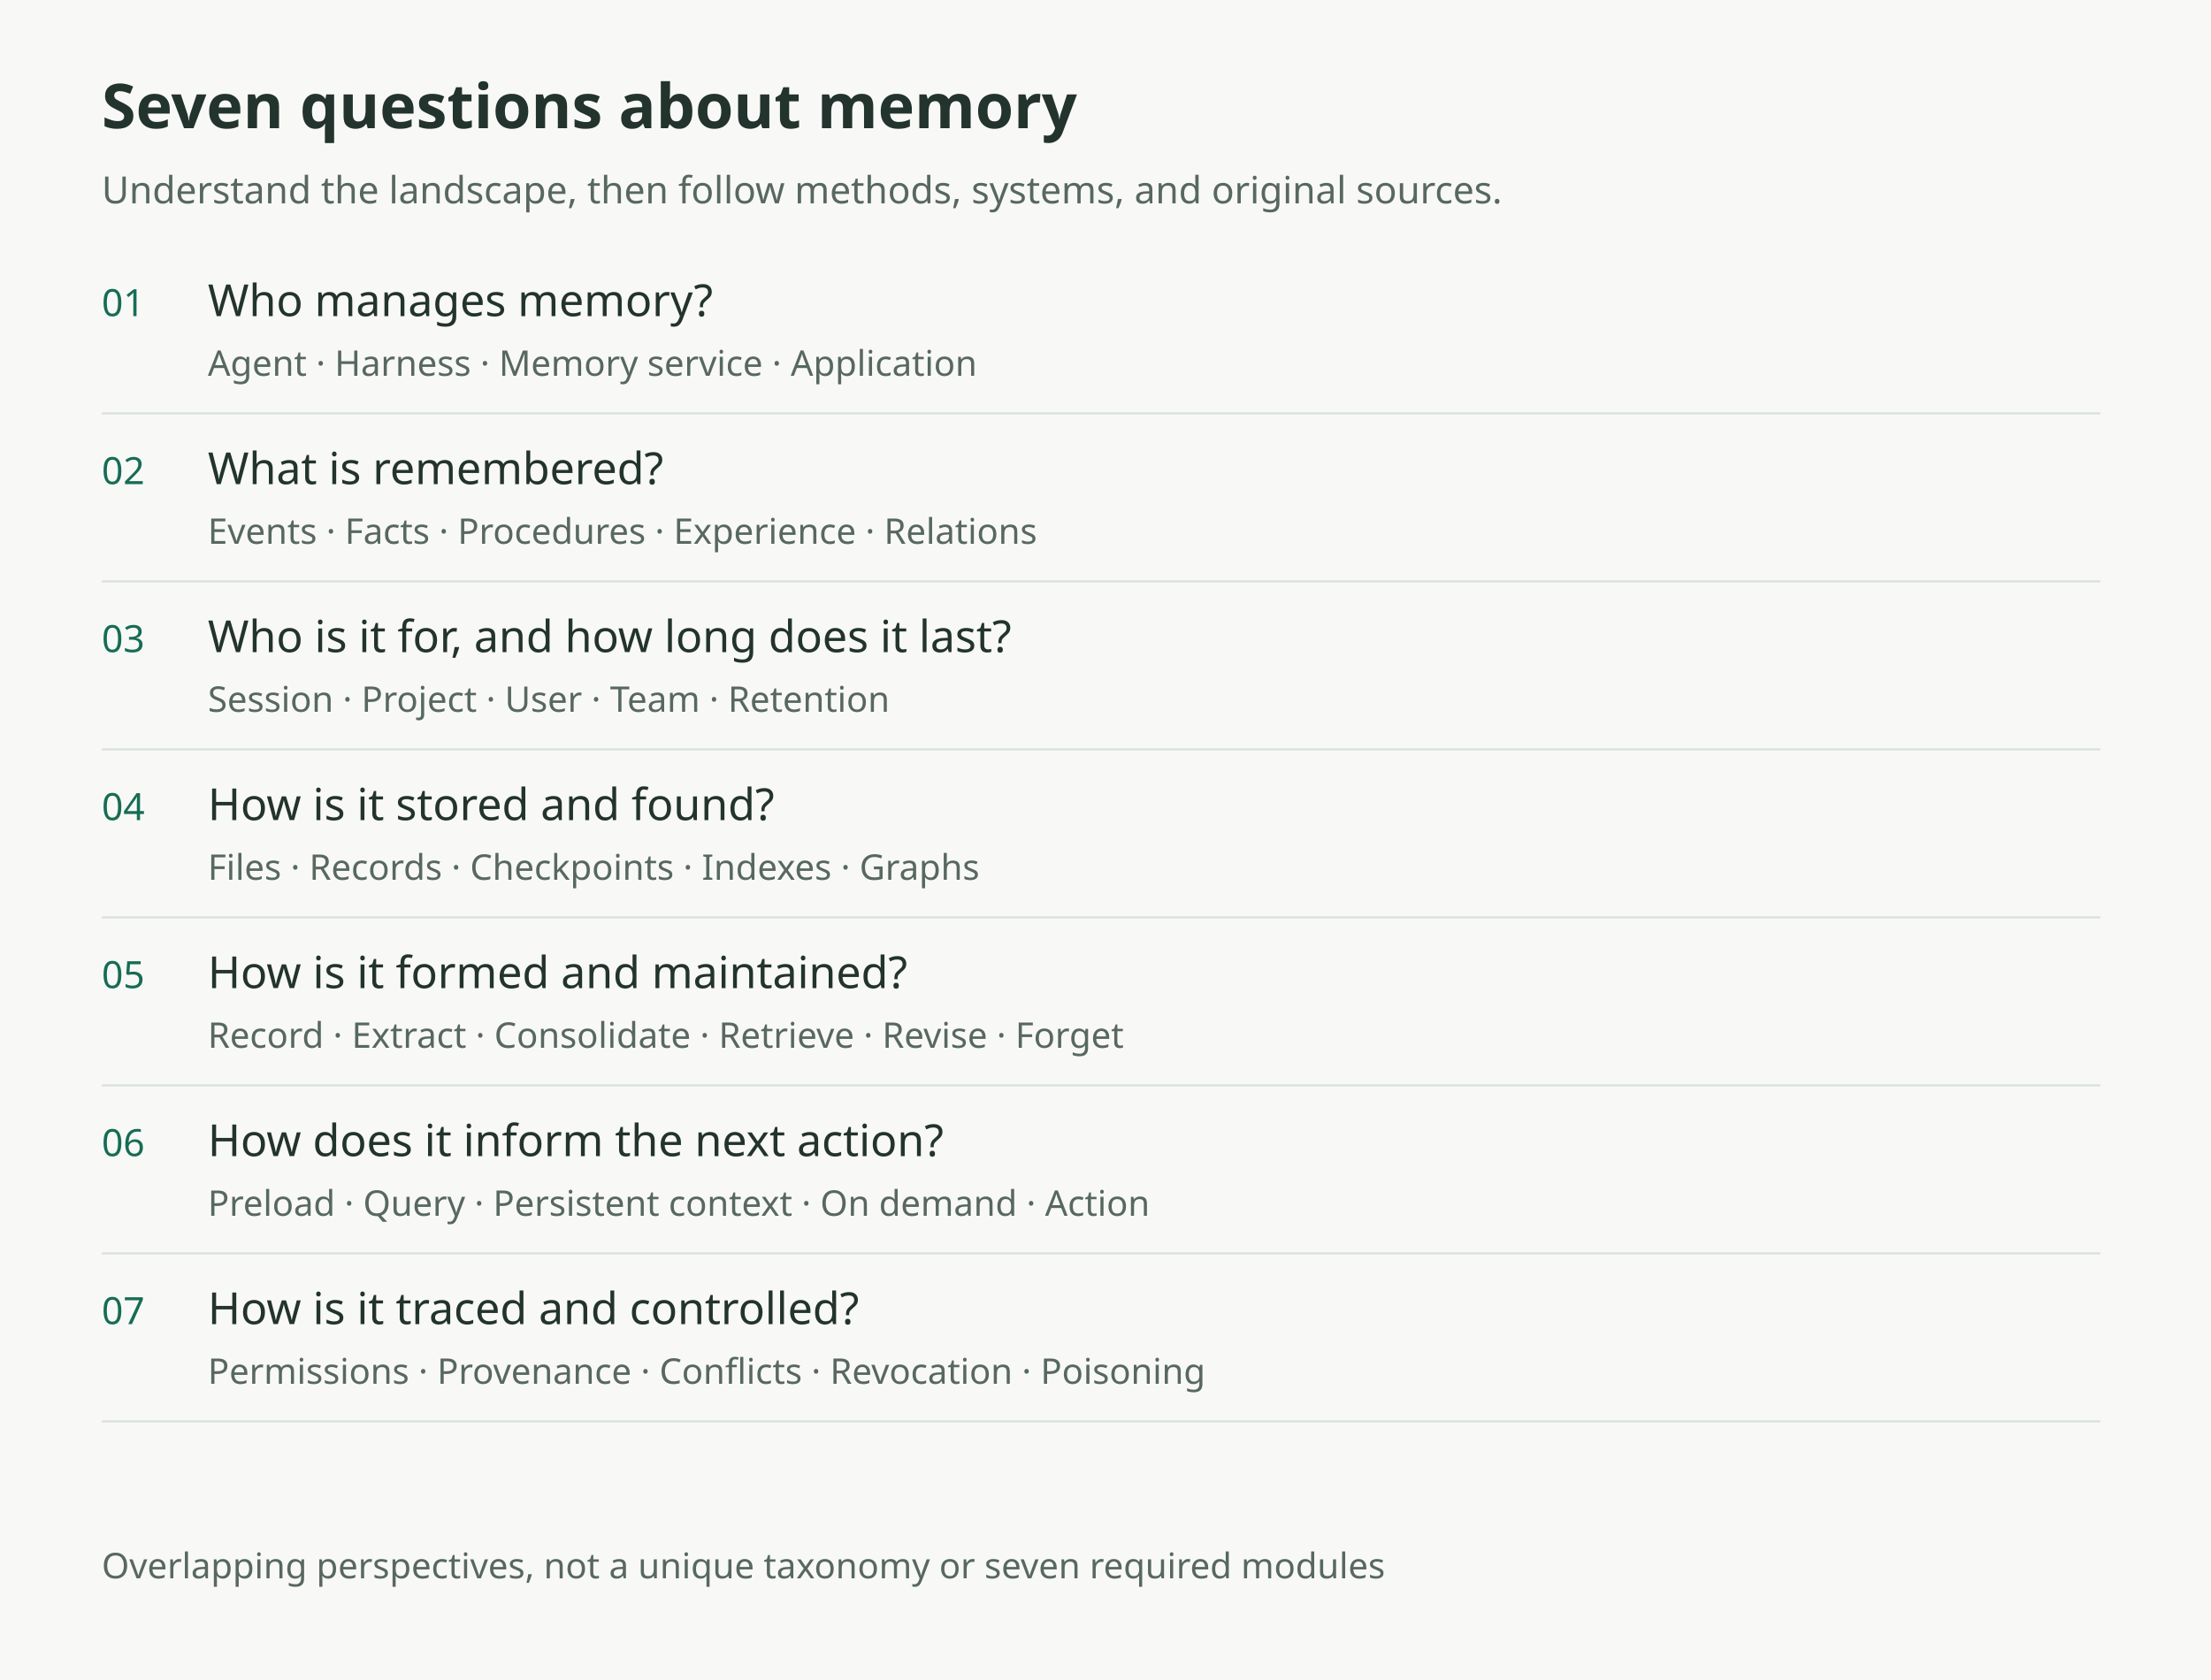
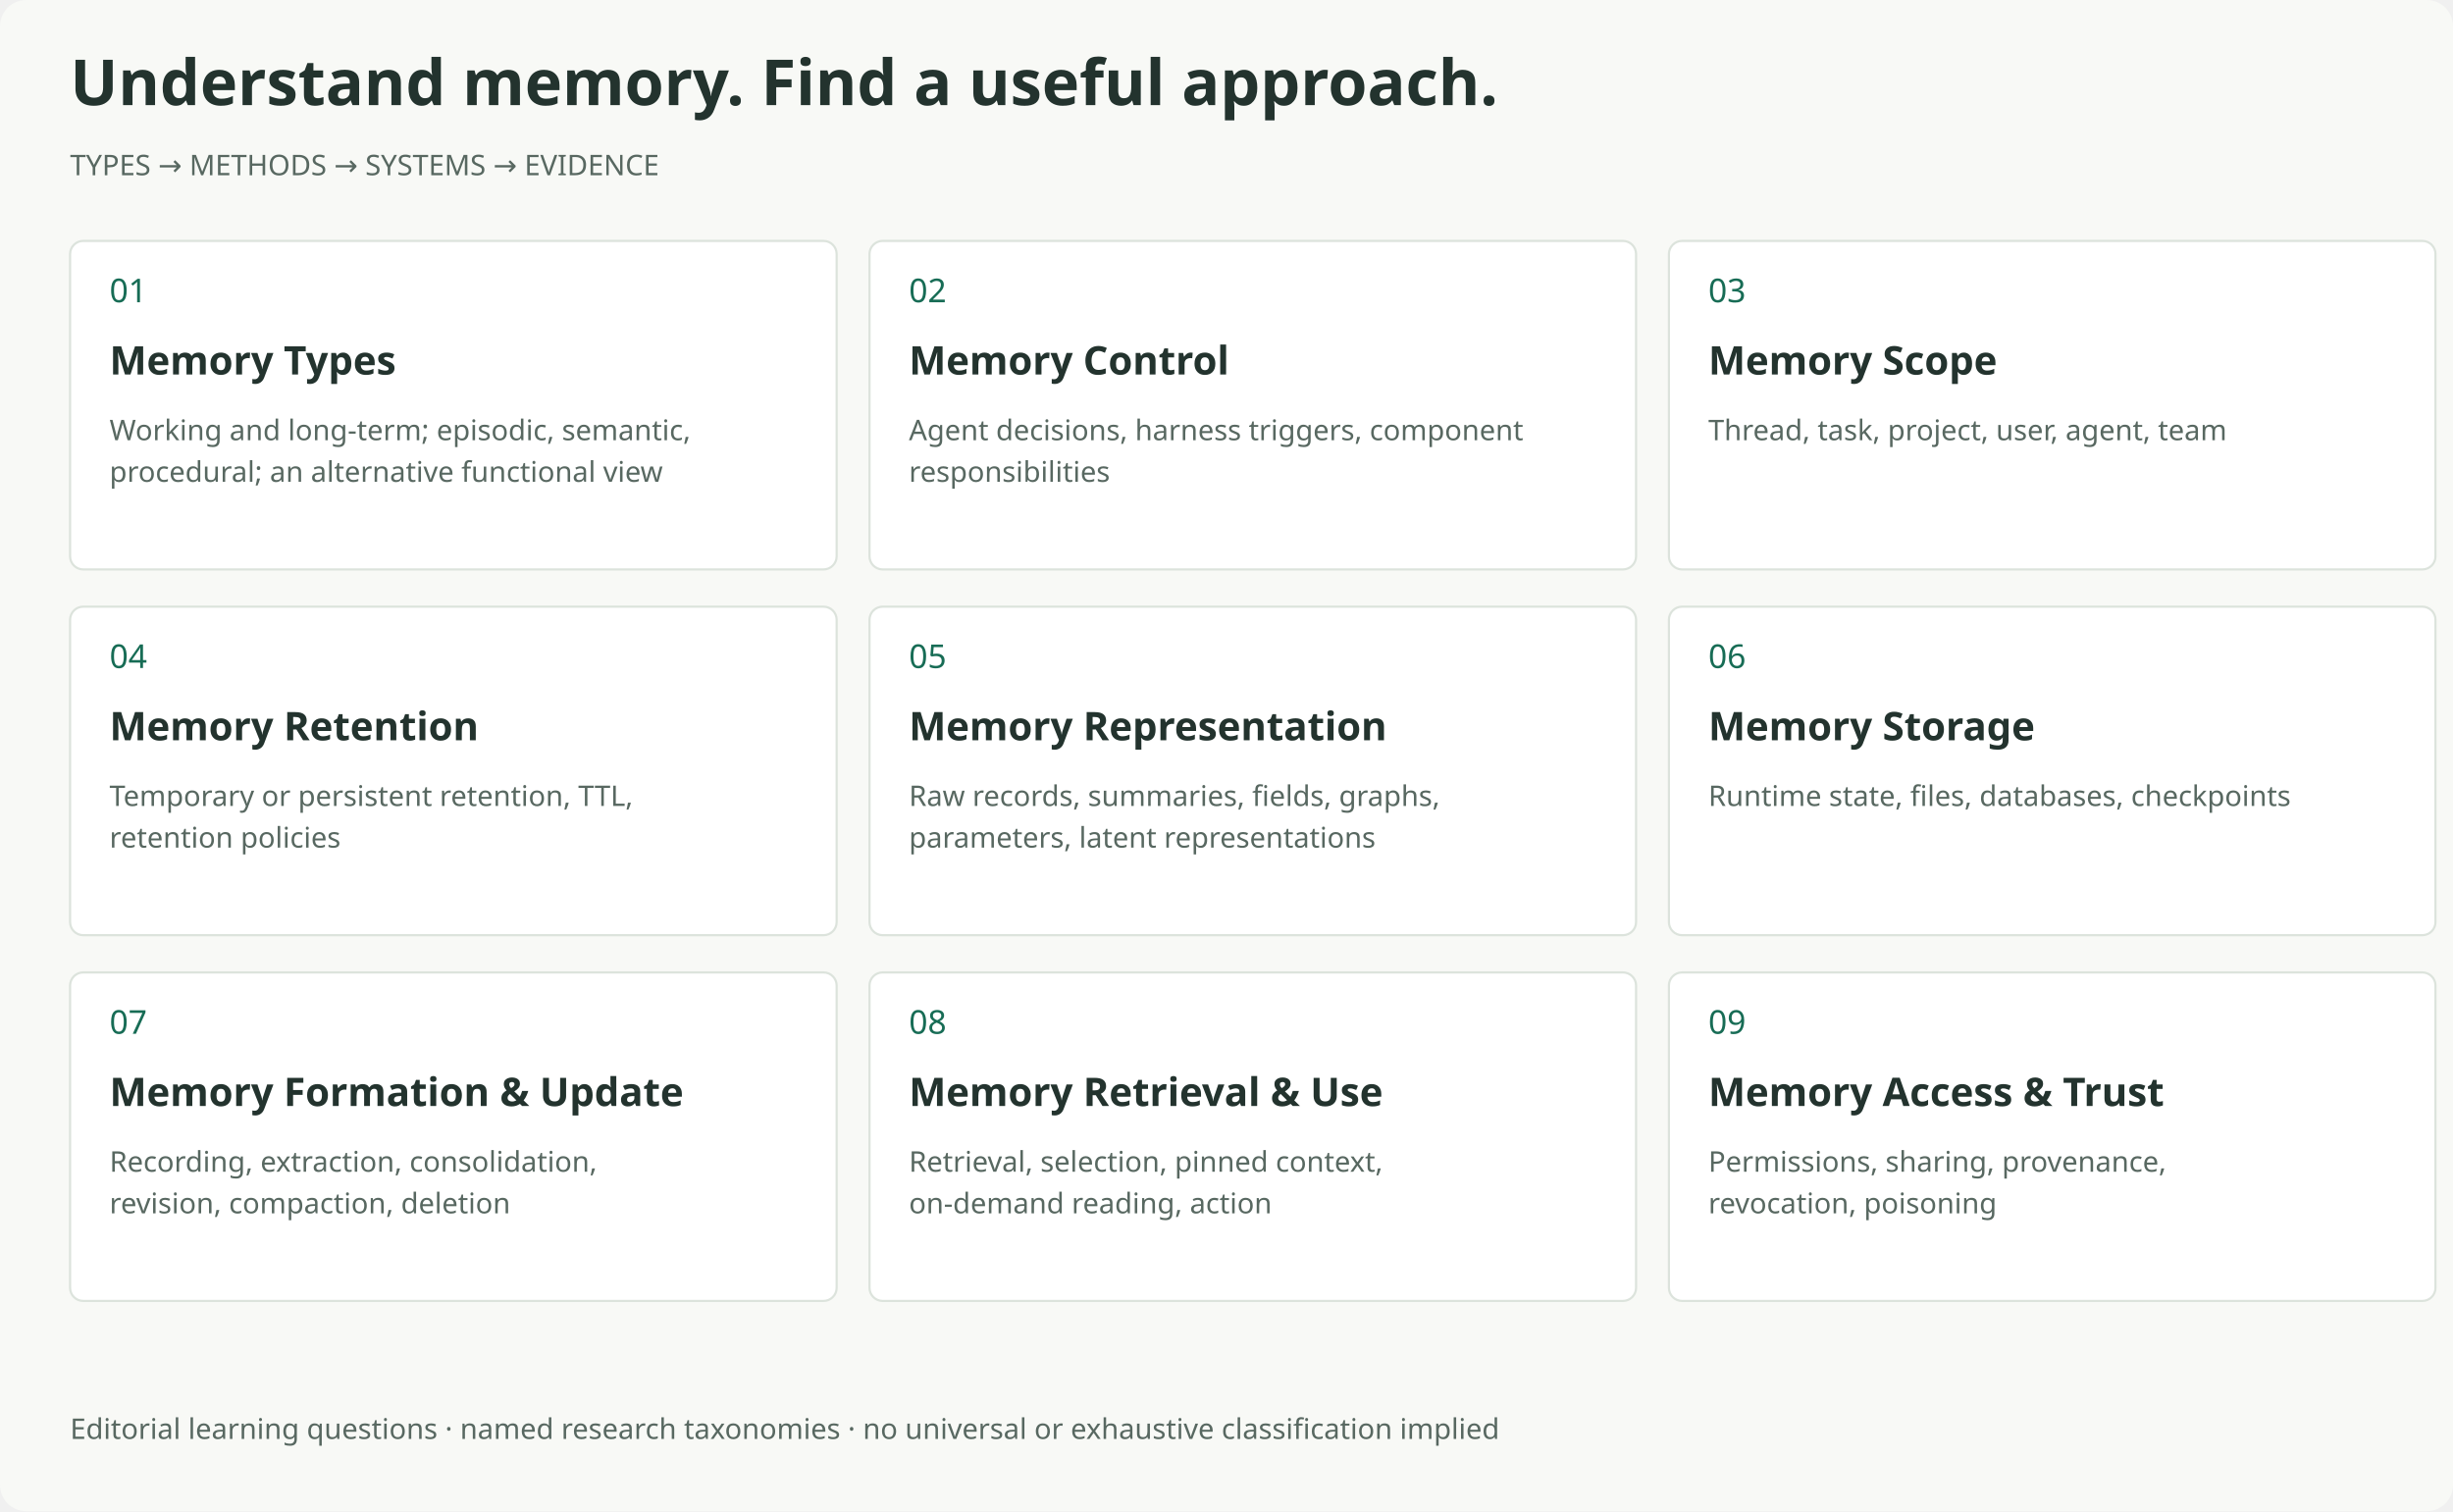
- <svg xmlns="http://www.w3.org/2000/svg" width="1000" height="760" viewBox="0 0 1000 760" role="img" aria-labelledby="title desc">
-   <rect width="1000" height="760" fill="#f8f9f6" />
-   <g font-family="system-ui,PingFang SC,Microsoft YaHei,sans-serif" fill="#23332e">
-     <text x="46" y="58" font-size="28" font-weight="600">Seven questions about memory</text>
-     <text x="46" y="92" font-size="17" fill="#586861">Understand the landscape, then follow methods, systems, and original sources.</text>
-     <text x="46" y="143" font-size="17" fill="#176c55">01</text>
-     <text x="94" y="143" font-size="20">Who manages memory?</text>
-     <text x="94" y="170" font-size="16" fill="#586861">Agent · Harness · Memory service · Application</text>
-     <line x1="46" x2="950" y1="187" y2="187" stroke="#dce3dc" />
-     <text x="46" y="219" font-size="17" fill="#176c55">02</text>
-     <text x="94" y="219" font-size="20">What is remembered?</text>
-     <text x="94" y="246" font-size="16" fill="#586861">Events · Facts · Procedures · Experience · Relations</text>
-     <line x1="46" x2="950" y1="263" y2="263" stroke="#dce3dc" />
-     <text x="46" y="295" font-size="17" fill="#176c55">03</text>
-     <text x="94" y="295" font-size="20">Who is it for, and how long does it last?</text>
-     <text x="94" y="322" font-size="16" fill="#586861">Session · Project · User · Team · Retention</text>
-     <line x1="46" x2="950" y1="339" y2="339" stroke="#dce3dc" />
-     <text x="46" y="371" font-size="17" fill="#176c55">04</text>
-     <text x="94" y="371" font-size="20">How is it stored and found?</text>
-     <text x="94" y="398" font-size="16" fill="#586861">Files · Records · Checkpoints · Indexes · Graphs</text>
-     <line x1="46" x2="950" y1="415" y2="415" stroke="#dce3dc" />
-     <text x="46" y="447" font-size="17" fill="#176c55">05</text>
-     <text x="94" y="447" font-size="20">How is it formed and maintained?</text>
-     <text x="94" y="474" font-size="16" fill="#586861">Record · Extract · Consolidate · Retrieve · Revise · Forget</text>
-     <line x1="46" x2="950" y1="491" y2="491" stroke="#dce3dc" />
-     <text x="46" y="523" font-size="17" fill="#176c55">06</text>
-     <text x="94" y="523" font-size="20">How does it inform the next action?</text>
-     <text x="94" y="550" font-size="16" fill="#586861">Preload · Query · Persistent context · On demand · Action</text>
-     <line x1="46" x2="950" y1="567" y2="567" stroke="#dce3dc" />
-     <text x="46" y="599" font-size="17" fill="#176c55">07</text>
-     <text x="94" y="599" font-size="20">How is it traced and controlled?</text>
-     <text x="94" y="626" font-size="16" fill="#586861">Permissions · Provenance · Conflicts · Revocation · Poisoning</text>
-     <line x1="46" x2="950" y1="643" y2="643" stroke="#dce3dc" />
-     <text x="46" y="714" font-size="16" fill="#586861">Overlapping perspectives, not a unique taxonomy or seven required modules</text>
-   </g>
+ <svg xmlns="http://www.w3.org/2000/svg" width="1120" height="690" viewBox="0 0 1120 690" role="img" aria-labelledby="title desc">
+   <rect width="1120" height="690" rx="12" fill="#f8f9f6" />
+   <style>text{font-family:system-ui,PingFang SC,Microsoft YaHei,sans-serif;fill:#23332e}.h{font-size:29px;font-weight:650}.n{font-size:15px;fill:#176c55}.t{font-size:18px;font-weight:600}.s{font-size:13px;fill:#586861}</style>
+   <text x="32" y="48" class="h">Understand memory. Find a useful approach.</text>
+   <text x="32" y="80" class="s">TYPES → METHODS → SYSTEMS → EVIDENCE</text>
+   <rect x="32" y="110" width="350" height="150" rx="6" fill="white" stroke="#dce3dc" />
+   <text x="50" y="138" class="n">01</text>
+   <text x="50" y="171" class="t">Memory Types</text>
+   <text x="50" y="201" class="s">Working and long-term; episodic, semantic,</text>
+   <text x="50" y="220" class="s">procedural; an alternative functional view</text>
+   <rect x="397" y="110" width="350" height="150" rx="6" fill="white" stroke="#dce3dc" />
+   <text x="415" y="138" class="n">02</text>
+   <text x="415" y="171" class="t">Memory Control</text>
+   <text x="415" y="201" class="s">Agent decisions, harness triggers, component</text>
+   <text x="415" y="220" class="s">responsibilities</text>
+   <rect x="762" y="110" width="350" height="150" rx="6" fill="white" stroke="#dce3dc" />
+   <text x="780" y="138" class="n">03</text>
+   <text x="780" y="171" class="t">Memory Scope</text>
+   <text x="780" y="201" class="s">Thread, task, project, user, agent, team</text>
+   <rect x="32" y="277" width="350" height="150" rx="6" fill="white" stroke="#dce3dc" />
+   <text x="50" y="305" class="n">04</text>
+   <text x="50" y="338" class="t">Memory Retention</text>
+   <text x="50" y="368" class="s">Temporary or persistent retention, TTL,</text>
+   <text x="50" y="387" class="s">retention policies</text>
+   <rect x="397" y="277" width="350" height="150" rx="6" fill="white" stroke="#dce3dc" />
+   <text x="415" y="305" class="n">05</text>
+   <text x="415" y="338" class="t">Memory Representation</text>
+   <text x="415" y="368" class="s">Raw records, summaries, fields, graphs,</text>
+   <text x="415" y="387" class="s">parameters, latent representations</text>
+   <rect x="762" y="277" width="350" height="150" rx="6" fill="white" stroke="#dce3dc" />
+   <text x="780" y="305" class="n">06</text>
+   <text x="780" y="338" class="t">Memory Storage</text>
+   <text x="780" y="368" class="s">Runtime state, files, databases, checkpoints</text>
+   <rect x="32" y="444" width="350" height="150" rx="6" fill="white" stroke="#dce3dc" />
+   <text x="50" y="472" class="n">07</text>
+   <text x="50" y="505" class="t">Memory Formation &amp; Update</text>
+   <text x="50" y="535" class="s">Recording, extraction, consolidation,</text>
+   <text x="50" y="554" class="s">revision, compaction, deletion</text>
+   <rect x="397" y="444" width="350" height="150" rx="6" fill="white" stroke="#dce3dc" />
+   <text x="415" y="472" class="n">08</text>
+   <text x="415" y="505" class="t">Memory Retrieval &amp; Use</text>
+   <text x="415" y="535" class="s">Retrieval, selection, pinned context,</text>
+   <text x="415" y="554" class="s">on-demand reading, action</text>
+   <rect x="762" y="444" width="350" height="150" rx="6" fill="white" stroke="#dce3dc" />
+   <text x="780" y="472" class="n">09</text>
+   <text x="780" y="505" class="t">Memory Access &amp; Trust</text>
+   <text x="780" y="535" class="s">Permissions, sharing, provenance,</text>
+   <text x="780" y="554" class="s">revocation, poisoning</text>
+   <text x="32" y="657" class="s">Editorial learning questions · named research taxonomies · no universal or exhaustive classification implied</text>
</svg>
